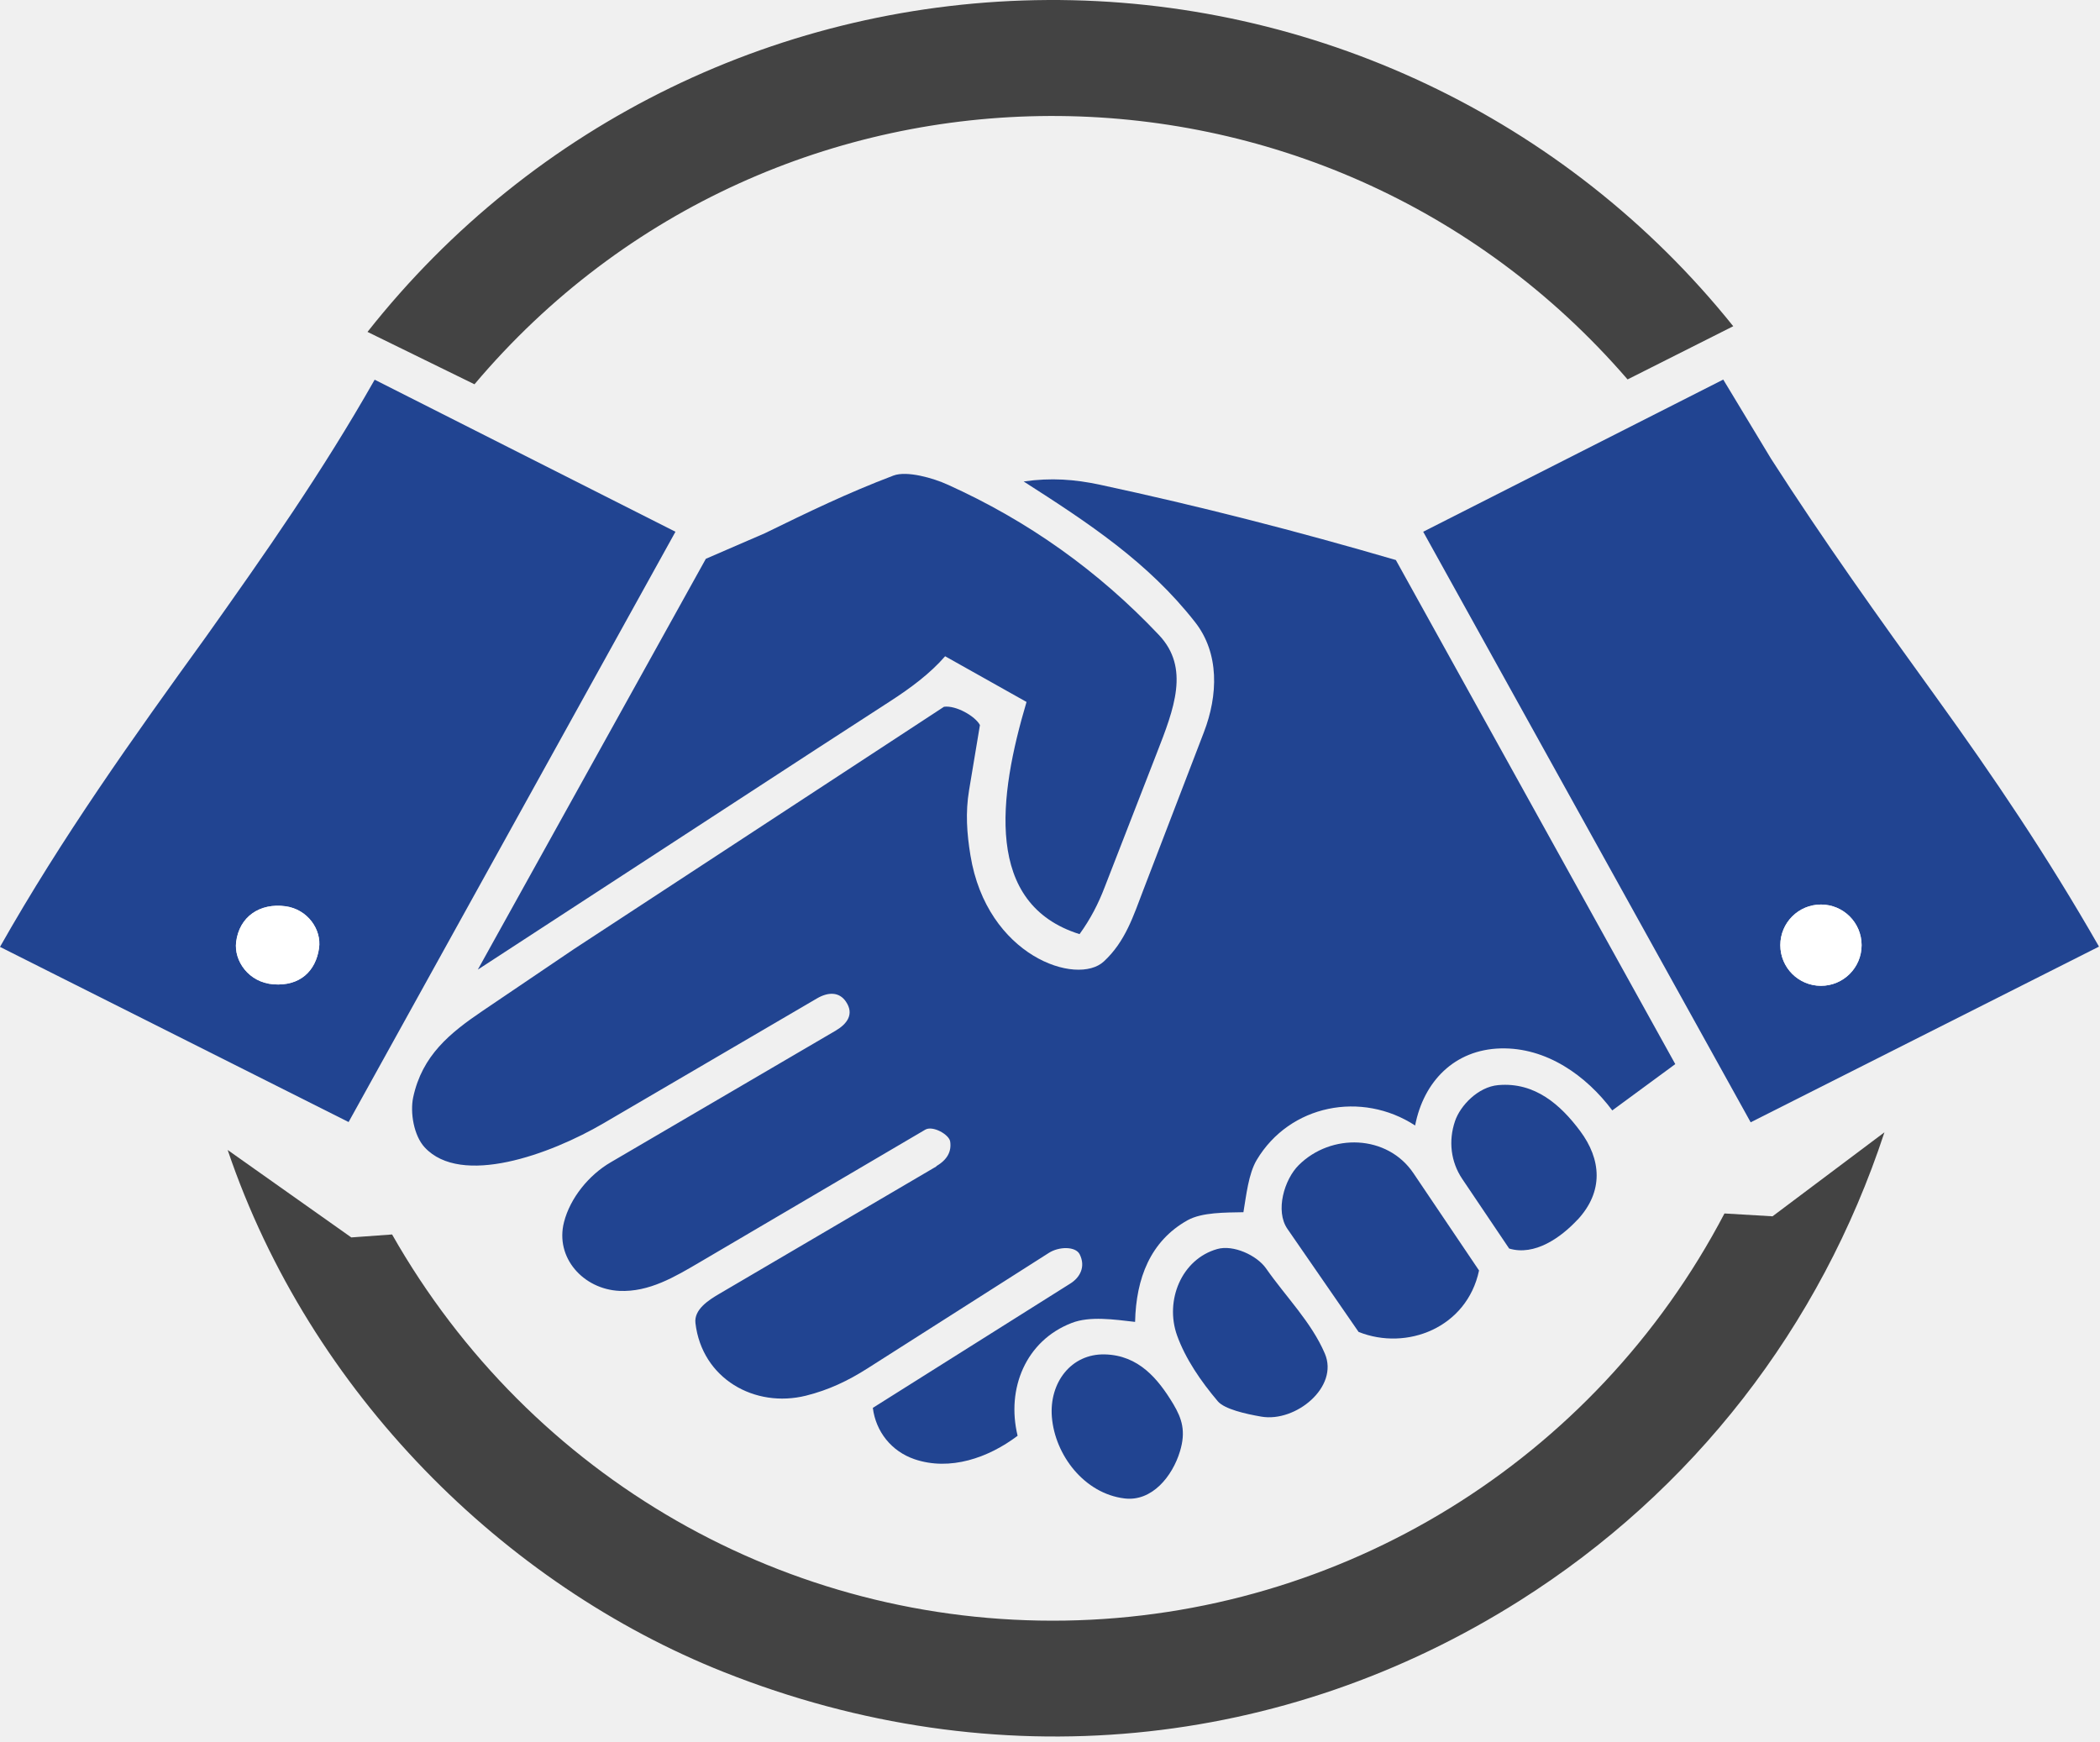
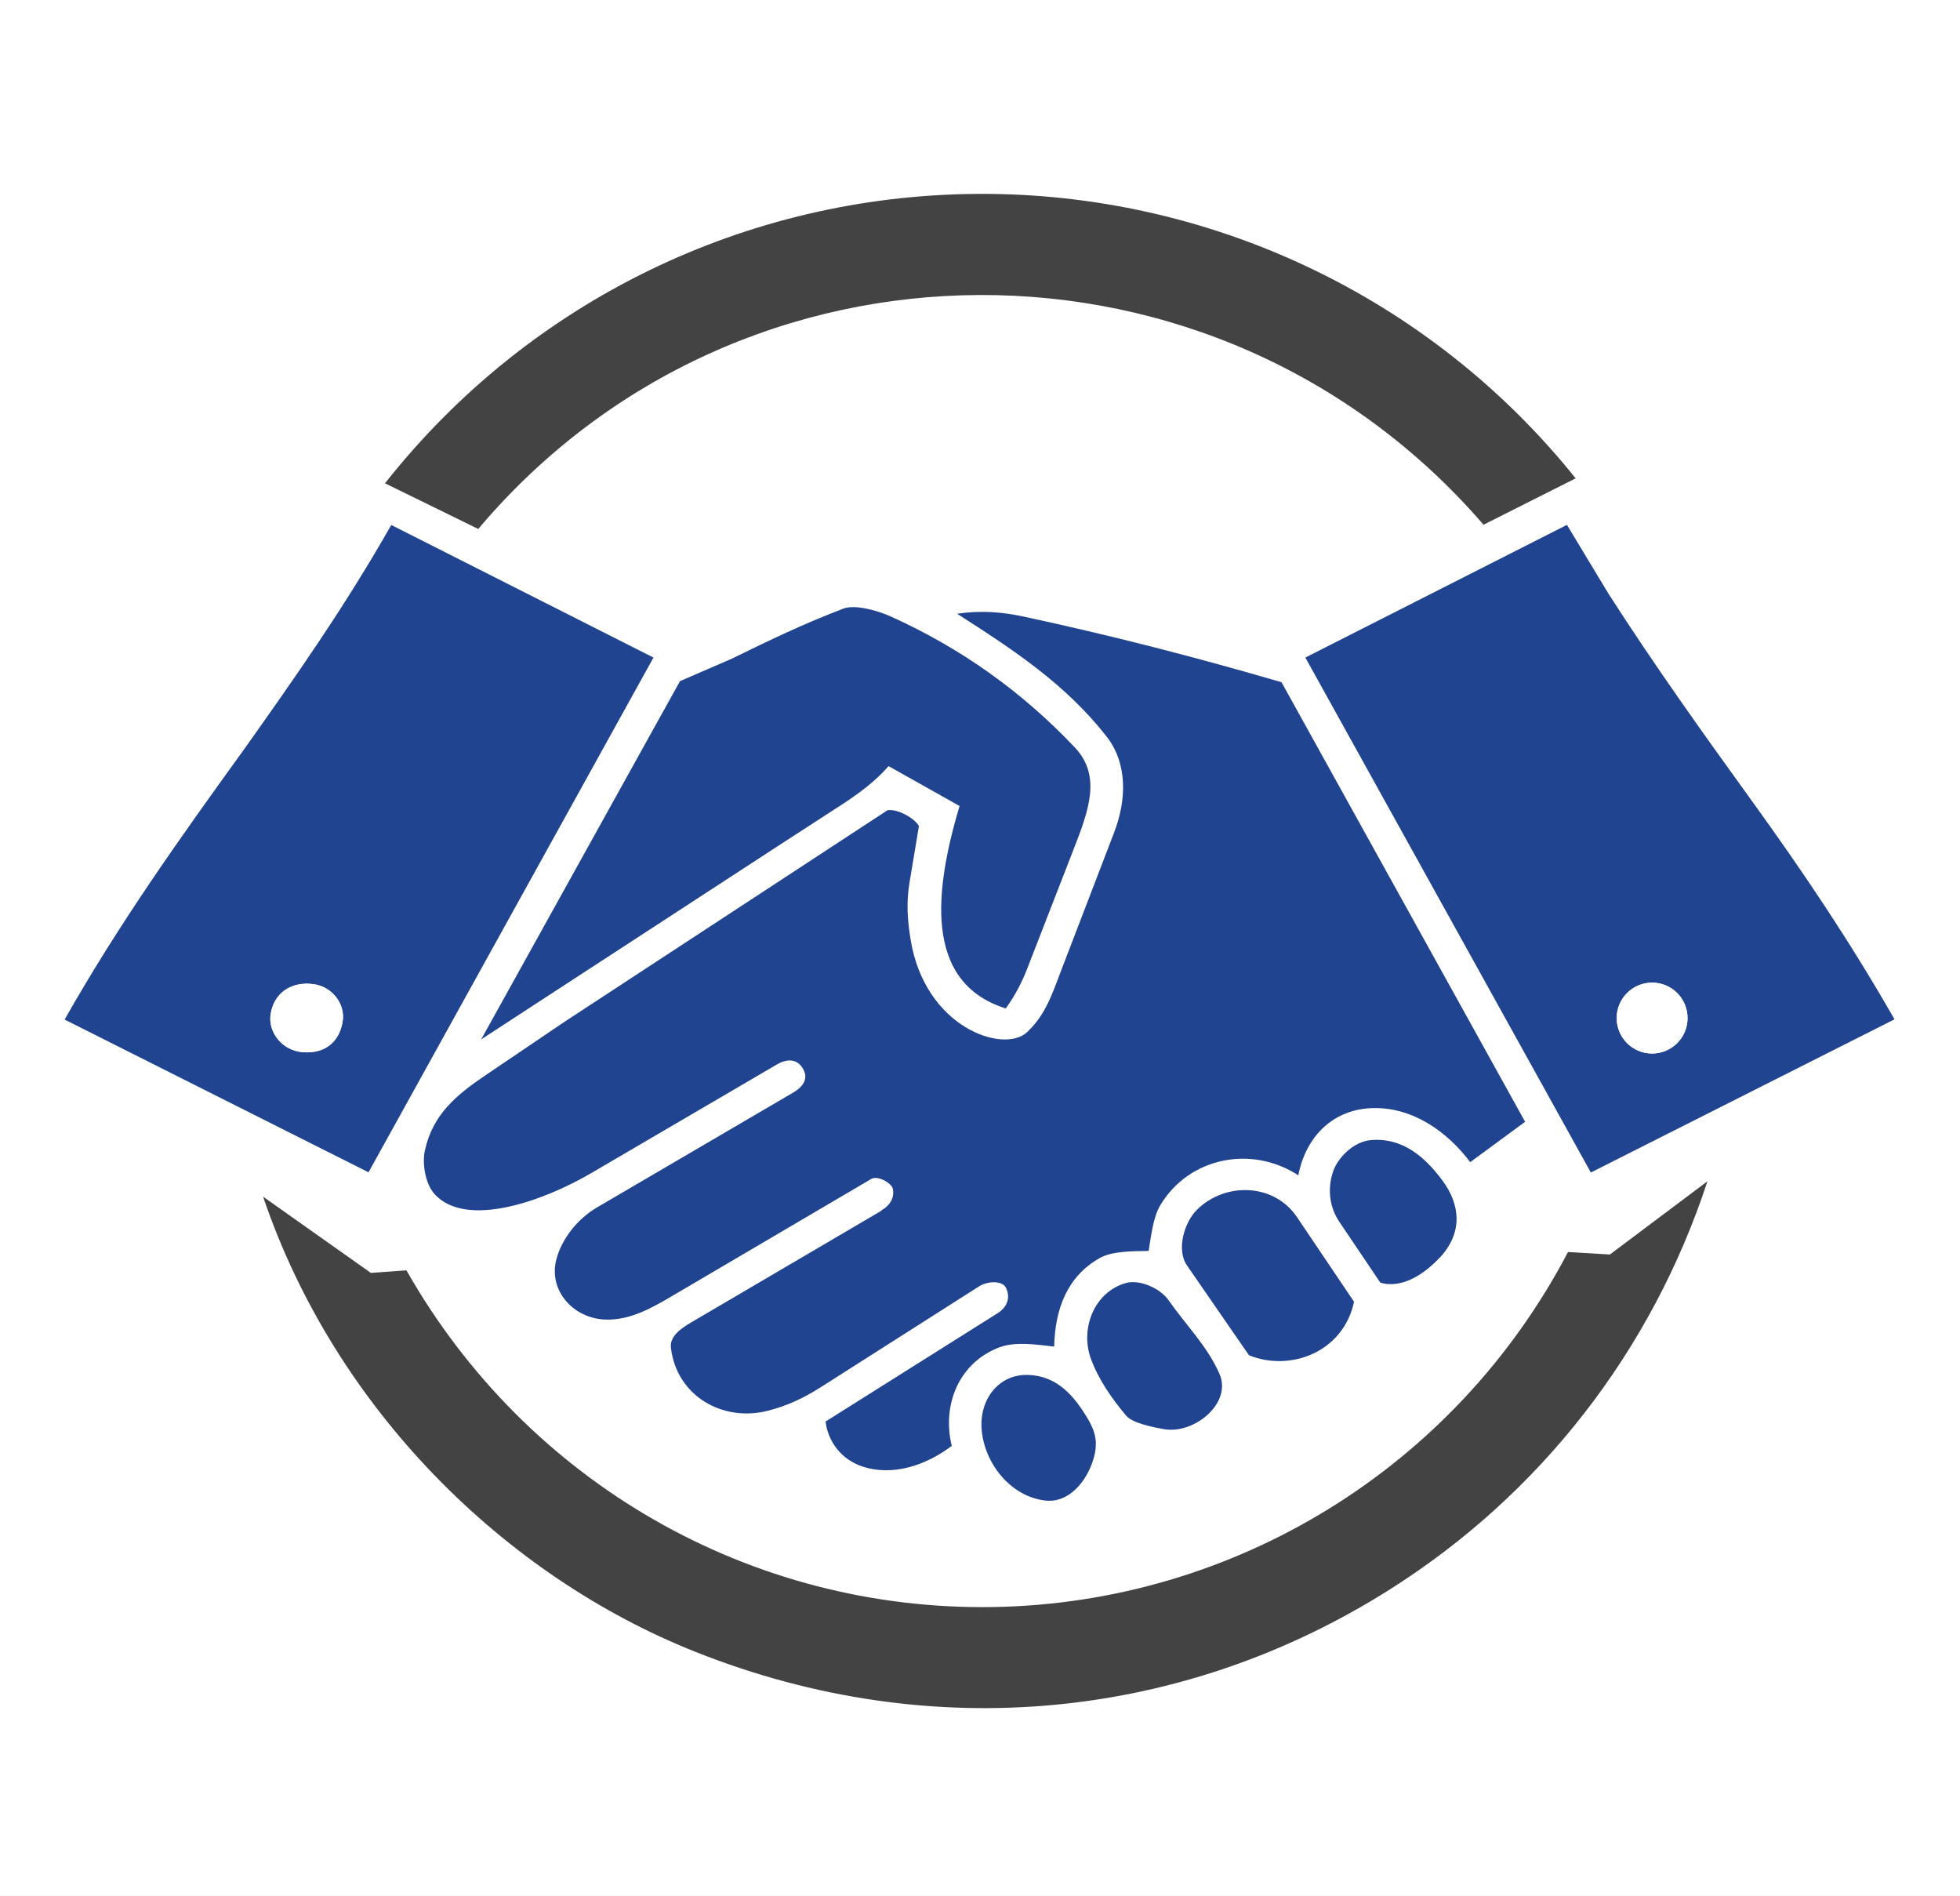
- <svg xmlns="http://www.w3.org/2000/svg" width="170" height="141" viewBox="0 0 170 141" fill="none">
-   <path d="M75.798 94.41C76.708 93.88 77.038 93.2 76.918 92.41C76.828 91.85 75.508 91.1 74.898 91.46L56.678 102.17C54.618 103.38 52.548 104.62 50.138 104.51C47.228 104.37 44.918 101.83 45.658 98.94C46.158 96.99 47.668 95.13 49.438 94.1L67.668 83.43C68.578 82.89 69.168 82.1 68.478 81.09C67.938 80.29 67.048 80.3 66.138 80.83L48.858 90.94C44.518 93.48 37.328 96.08 34.378 92.89C33.498 91.94 33.188 90.07 33.448 88.84C34.178 85.44 36.428 83.63 39.068 81.84L46.458 76.84L76.418 57.22C77.388 57.09 78.948 57.98 79.328 58.7L78.448 63.98C78.148 65.79 78.268 67.47 78.558 69.24C79.888 77.42 87.188 79.85 89.358 77.84C91.108 76.22 91.748 74.16 92.568 72.02L97.458 59.28C98.608 56.29 98.728 52.89 96.738 50.36C92.938 45.51 88.118 42.34 82.868 38.98C85.088 38.66 87.008 38.81 89.028 39.24C97.128 40.98 104.988 43 112.998 45.34L135.618 86.15L130.518 89.9C128.408 87.08 125.188 84.78 121.468 84.88C117.748 84.98 115.248 87.55 114.558 91.12C110.238 88.3 104.408 89.42 101.728 93.92C101.068 95.04 100.888 96.78 100.658 98.14C99.208 98.17 97.308 98.14 96.138 98.79C93.118 100.48 91.968 103.5 91.888 107.02C90.218 106.83 88.218 106.53 86.748 107.11C83.048 108.54 81.448 112.42 82.378 116.24C80.008 118.03 76.908 119.11 74.038 118.14C72.158 117.5 70.898 115.9 70.658 113.98L86.638 103.92C87.428 103.43 87.908 102.55 87.398 101.54C87.058 100.89 85.718 100.91 84.898 101.44L70.218 110.79C68.648 111.79 67.088 112.53 65.258 112.99C61.088 114.03 56.828 111.61 56.298 107.12C56.168 106.02 57.358 105.26 58.208 104.76L75.808 94.43L75.798 94.41Z" fill="#214491" />
-   <path d="M28.22 90.84L0 76.66C5.02 67.79 10.72 59.79 16.65 51.59C21.47 44.8 26.07 38.25 30.33 30.74L54.68 43.05L28.22 90.84ZM22.14 79.69C24.29 79.85 25.56 78.61 25.83 76.77C26.05 75.25 24.9 73.61 23.11 73.37C21.04 73.09 19.38 74.21 19.12 76.27C18.93 77.78 20.12 79.54 22.15 79.69H22.14Z" fill="#214491" />
-   <path d="M169.911 76.641L141.721 90.861L115.211 43.05L139.501 30.73L143.371 37.141C147.641 43.791 152.071 49.99 156.711 56.41C161.431 62.95 165.721 69.3 169.921 76.641H169.911ZM150.701 76.52C150.701 74.701 149.231 73.231 147.411 73.231C145.591 73.231 144.121 74.701 144.121 76.52C144.121 78.341 145.591 79.811 147.411 79.811C149.231 79.811 150.701 78.341 150.701 76.52Z" fill="#214491" />
-   <path d="M28.43 100.182L31.74 99.942C42.95 119.672 63.74 131.572 86.24 131.202C108.56 130.832 129.08 118.322 139.6 98.242L143.49 98.472L152.55 91.672C147.37 107.432 137.05 120.732 123.02 129.592C104 141.612 80.67 144.142 58.6 135.372C40.84 128.322 25.1 112.802 18.43 93.102L28.44 100.182H28.43Z" fill="#434343" />
-   <path d="M131.75 30.711C107.09 2.161 62.74 2.271 38.41 31.111L29.75 26.871C43.19 9.841 63.42 0.121 84.81 0.001C106.2 -0.119 126.73 9.471 140.31 26.411L131.75 30.721V30.711Z" fill="#434343" />
-   <path d="M87.4 75.63C79.65 73.2 80.83 64.48 83.1 56.83L76.51 53.13C75.3 54.53 73.69 55.72 72.08 56.76L66.14 60.61L38.68 78.5L57.14 45.24L61.92 43.17C65.4 41.47 68.61 39.91 72.33 38.5C73.42 38.09 75.56 38.71 76.7 39.23C83.23 42.17 88.92 46.23 93.81 51.4C96.34 54.07 95.05 57.37 93.63 61.01L89.42 71.84C88.91 73.17 88.28 74.4 87.39 75.63H87.4Z" fill="#214491" />
-   <path d="M119.731 102.862C118.751 107.492 113.881 109.392 109.981 107.832L104.221 99.492C103.211 98.032 103.971 95.482 105.131 94.332C107.761 91.712 112.311 91.852 114.421 94.982L119.741 102.872L119.731 102.862Z" fill="#214491" />
-   <path d="M102.118 114.692C100.828 114.472 99.128 114.082 98.588 113.452C97.208 111.822 95.968 110.012 95.288 108.122C94.278 105.302 95.638 101.942 98.538 101.122C99.828 100.752 101.748 101.622 102.498 102.702C104.088 104.982 106.168 107.052 107.248 109.582C108.408 112.292 104.888 115.162 102.118 114.692Z" fill="#214491" />
-   <path d="M127.699 98.751C126.349 100.201 124.229 101.701 122.169 101.081L118.369 95.441C117.449 94.07 117.239 92.371 117.789 90.76C118.209 89.52 119.649 87.99 121.289 87.85C124.259 87.591 126.339 89.451 127.919 91.57C129.619 93.85 129.849 96.451 127.699 98.76V98.751Z" fill="#214491" />
-   <path d="M95.521 117.502C94.911 119.522 93.251 121.592 91.021 121.312C87.781 120.912 85.401 117.812 85.151 114.712C84.931 111.942 86.711 109.582 89.441 109.652C92.171 109.722 93.741 111.612 94.981 113.672C95.691 114.862 96.011 115.892 95.521 117.502Z" fill="#214491" />
-   <path d="M22.142 79.691C20.112 79.541 18.932 77.771 19.112 76.271C19.362 74.211 21.032 73.091 23.102 73.371C24.892 73.611 26.042 75.251 25.822 76.771C25.562 78.611 24.292 79.851 22.132 79.691H22.142Z" fill="white" />
-   <path d="M147.411 79.811C149.228 79.811 150.701 78.338 150.701 76.52C150.701 74.704 149.228 73.231 147.411 73.231C145.594 73.231 144.121 74.704 144.121 76.52C144.121 78.338 145.594 79.811 147.411 79.811Z" fill="white" />
+ <svg xmlns="http://www.w3.org/2000/svg" width="182" height="176" viewBox="0 0 182 176" fill="none">
+   <rect width="182" height="176" fill="white" />
+   <path d="M81.798 112.41C82.708 111.88 83.038 111.2 82.918 110.41C82.828 109.85 81.508 109.1 80.898 109.46L62.678 120.17C60.618 121.38 58.548 122.62 56.138 122.51C53.228 122.37 50.918 119.83 51.658 116.94C52.158 114.99 53.668 113.13 55.438 112.1L73.668 101.43C74.578 100.89 75.168 100.1 74.478 99.09C73.938 98.29 73.048 98.3 72.138 98.83L54.858 108.94C50.518 111.48 43.328 114.08 40.378 110.89C39.498 109.94 39.188 108.07 39.448 106.84C40.178 103.44 42.428 101.63 45.068 99.84L52.458 94.84L82.418 75.22C83.388 75.09 84.948 75.98 85.328 76.7L84.448 81.98C84.148 83.79 84.268 85.47 84.558 87.24C85.888 95.42 93.188 97.85 95.358 95.84C97.108 94.22 97.748 92.16 98.568 90.02L103.458 77.28C104.608 74.29 104.728 70.89 102.738 68.36C98.938 63.51 94.118 60.34 88.868 56.98C91.088 56.66 93.008 56.81 95.028 57.24C103.128 58.98 110.988 61 118.998 63.34L141.618 104.15L136.518 107.9C134.408 105.08 131.188 102.78 127.468 102.88C123.748 102.98 121.248 105.55 120.558 109.12C116.238 106.3 110.408 107.42 107.728 111.92C107.068 113.04 106.888 114.78 106.658 116.14C105.208 116.17 103.308 116.14 102.138 116.79C99.118 118.48 97.968 121.5 97.888 125.02C96.218 124.83 94.218 124.53 92.748 125.11C89.048 126.54 87.448 130.42 88.378 134.24C86.008 136.03 82.908 137.11 80.038 136.14C78.158 135.5 76.898 133.9 76.658 131.98L92.638 121.92C93.428 121.43 93.908 120.55 93.398 119.54C93.058 118.89 91.718 118.91 90.898 119.44L76.218 128.79C74.648 129.79 73.088 130.53 71.258 130.99C67.088 132.03 62.828 129.61 62.298 125.12C62.168 124.02 63.358 123.26 64.208 122.76L81.808 112.43L81.798 112.41Z" fill="#214491" />
+   <path d="M34.22 108.84L6 94.66C11.02 85.79 16.72 77.79 22.65 69.59C27.47 62.8 32.07 56.25 36.33 48.74L60.68 61.05L34.22 108.84ZM28.14 97.69C30.29 97.85 31.56 96.61 31.83 94.77C32.05 93.25 30.9 91.61 29.11 91.37C27.04 91.09 25.38 92.21 25.12 94.27C24.93 95.78 26.12 97.54 28.15 97.69H28.14Z" fill="#214491" />
+   <path d="M175.911 94.641L147.721 108.86L121.211 61.05L145.501 48.73L149.371 55.141C153.641 61.791 158.071 67.99 162.711 74.41C167.431 80.951 171.721 87.3 175.921 94.641H175.911ZM156.701 94.52C156.701 92.701 155.231 91.231 153.411 91.231C151.591 91.231 150.121 92.701 150.121 94.52C150.121 96.341 151.591 97.811 153.411 97.811C155.231 97.811 156.701 96.341 156.701 94.52Z" fill="#214491" />
+   <path d="M34.43 118.182L37.74 117.942C48.95 137.672 69.74 149.572 92.24 149.202C114.56 148.832 135.08 136.322 145.6 116.242L149.49 116.472L158.55 109.672C153.37 125.432 143.05 138.732 129.02 147.592C110 159.612 86.67 162.142 64.6 153.372C46.84 146.322 31.1 130.802 24.43 111.102L34.44 118.182H34.43Z" fill="#434343" />
+   <path d="M137.75 48.711C113.09 20.161 68.74 20.271 44.41 49.111L35.75 44.871C49.19 27.841 69.42 18.121 90.81 18.001C112.2 17.881 132.73 27.471 146.31 44.411L137.75 48.721V48.711Z" fill="#434343" />
+   <path d="M93.4 93.63C85.65 91.2 86.83 82.48 89.1 74.83L82.51 71.13C81.3 72.53 79.69 73.72 78.08 74.76L72.14 78.61L44.68 96.5L63.14 63.24L67.92 61.17C71.4 59.47 74.61 57.91 78.33 56.5C79.42 56.09 81.56 56.71 82.7 57.23C89.23 60.17 94.92 64.23 99.81 69.4C102.34 72.07 101.05 75.37 99.63 79.01L95.42 89.84C94.91 91.17 94.28 92.4 93.39 93.63H93.4Z" fill="#214491" />
+   <path d="M125.731 120.862C124.751 125.492 119.881 127.392 115.981 125.832L110.221 117.492C109.211 116.032 109.971 113.482 111.131 112.332C113.761 109.712 118.311 109.852 120.421 112.982L125.741 120.872L125.731 120.862Z" fill="#214491" />
+   <path d="M108.118 132.692C106.828 132.472 105.128 132.082 104.588 131.452C103.208 129.822 101.968 128.012 101.288 126.122C100.278 123.302 101.638 119.942 104.538 119.122C105.828 118.752 107.748 119.622 108.498 120.702C110.088 122.982 112.168 125.052 113.248 127.582C114.408 130.292 110.888 133.162 108.118 132.692Z" fill="#214491" />
+   <path d="M133.699 116.751C132.349 118.201 130.229 119.701 128.169 119.081L124.369 113.441C123.449 112.071 123.239 110.371 123.789 108.761C124.209 107.521 125.649 105.991 127.289 105.851C130.259 105.591 132.339 107.451 133.919 109.571C135.619 111.851 135.849 114.451 133.699 116.761V116.751Z" fill="#214491" />
+   <path d="M101.521 135.502C100.911 137.522 99.251 139.592 97.021 139.312C93.781 138.912 91.401 135.812 91.151 132.712C90.931 129.942 92.711 127.582 95.441 127.652C98.171 127.722 99.741 129.612 100.981 131.672C101.691 132.862 102.011 133.892 101.521 135.502Z" fill="#214491" />
+   <path d="M28.142 97.691C26.112 97.541 24.932 95.771 25.112 94.271C25.362 92.211 27.032 91.091 29.102 91.371C30.892 91.611 32.042 93.251 31.822 94.771C31.562 96.611 30.292 97.851 28.132 97.691H28.142Z" fill="white" />
+   <path d="M153.411 97.811C155.228 97.811 156.701 96.338 156.701 94.52C156.701 92.704 155.228 91.231 153.411 91.231C151.594 91.231 150.121 92.704 150.121 94.52C150.121 96.338 151.594 97.811 153.411 97.811Z" fill="white" />
</svg>
